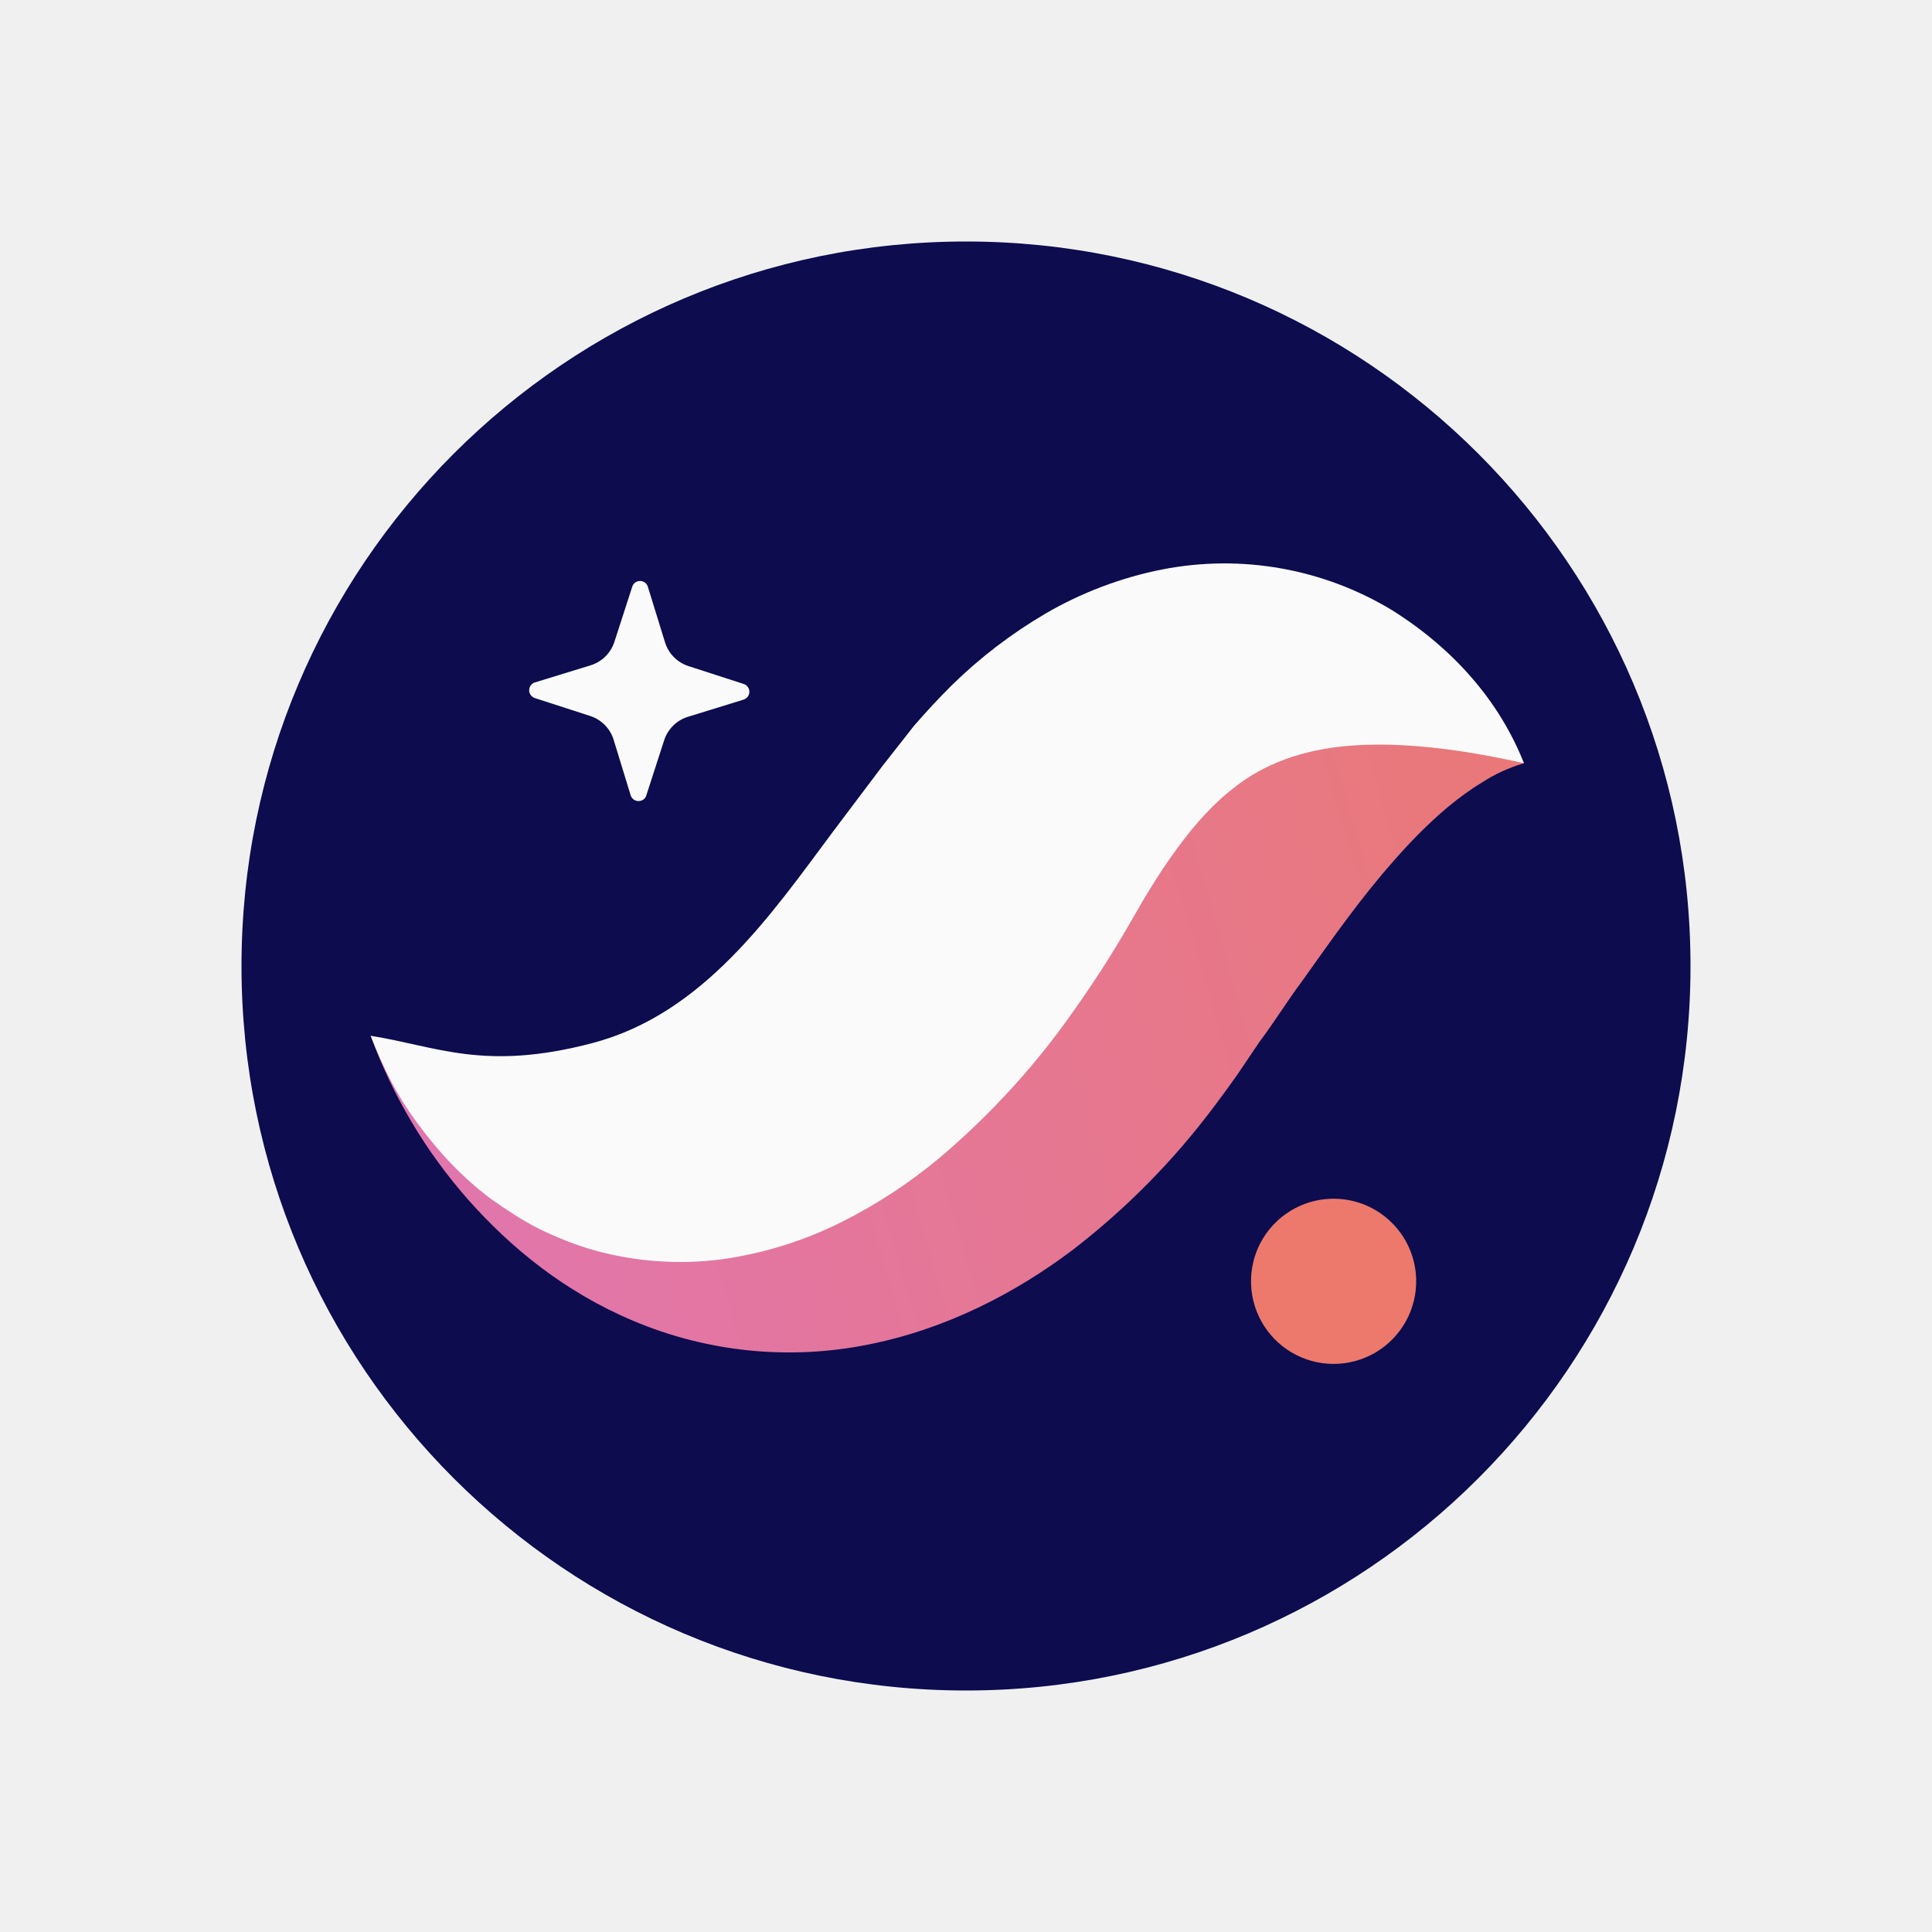
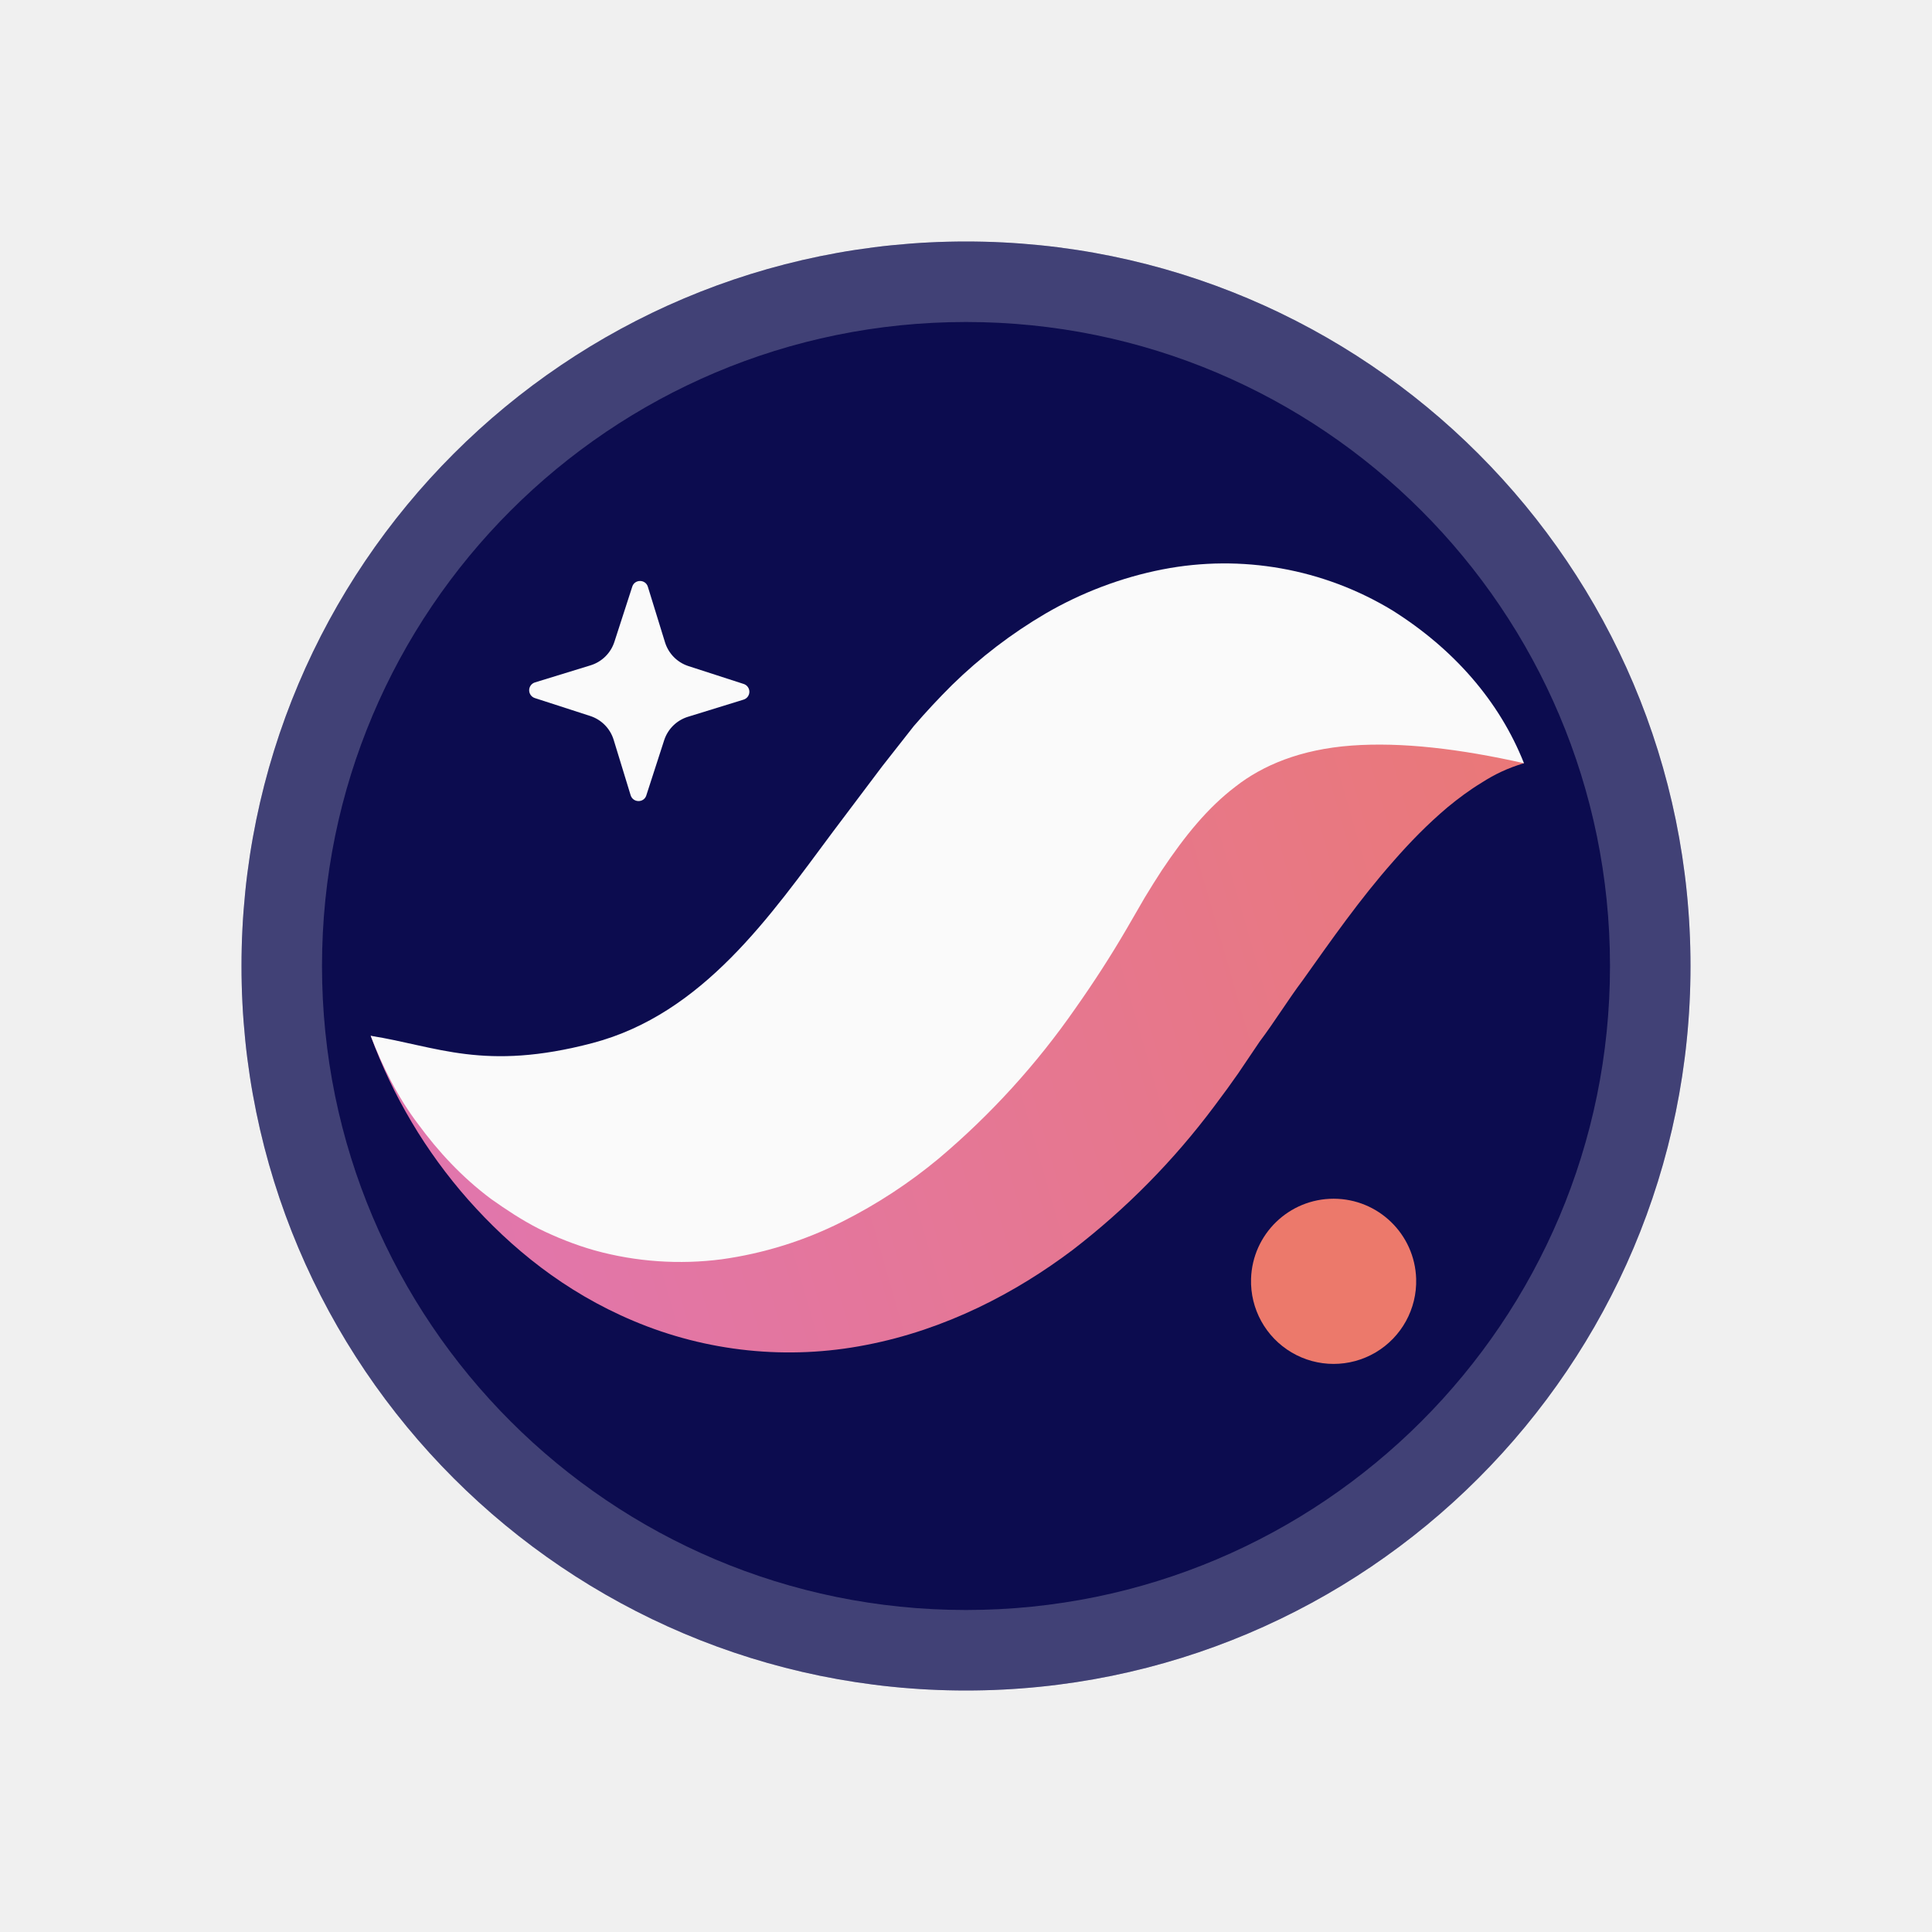
<svg xmlns="http://www.w3.org/2000/svg" width="24" height="24" fill="none" viewBox="0 0 24 24" class="web3icons">
  <path fill="#0C0C4F" fill-rule="evenodd" d="M3 12a9 9 0 1 0 18 0 9 9 0 0 0-18 0" clip-rule="evenodd" />
  <path fill="#FAFAFA" fill-rule="evenodd" d="m8.029 9.88.222-.686a.45.45 0 0 1 .296-.29l.69-.213a.102.102 0 0 0 0-.195l-.686-.222a.45.45 0 0 1-.29-.295l-.213-.69c-.029-.095-.164-.096-.194-.001l-.222.686a.45.45 0 0 1-.296.291l-.69.212a.102.102 0 0 0-.001.195l.686.222a.45.45 0 0 1 .292.296l.211.689c.03.095.164.097.195.002" clip-rule="evenodd" />
  <path fill="url(#starknet__a)" fill-rule="evenodd" d="M18.931 9.481c-.284-.318-.728-.497-1.16-.57a4 4 0 0 0-1.32.012c-.868.147-1.657.507-2.346.95-.357.218-.662.47-.978.727-.152.13-.29.268-.435.404l-.395.393a16 16 0 0 1-1.26 1.195c-.411.337-.795.593-1.174.771-.378.18-.783.286-1.31.303-.523.018-1.142-.076-1.803-.232-.665-.155-1.364-.376-2.145-.566a6.4 6.4 0 0 0 1.21 2.034c.532.6 1.198 1.146 2.052 1.506a4.97 4.97 0 0 0 2.89.3c.993-.191 1.864-.65 2.568-1.181a9.2 9.2 0 0 0 1.758-1.783c.133-.176.203-.274.299-.411l.266-.394c.184-.244.353-.52.535-.762.359-.505.712-1.01 1.123-1.475.206-.236.424-.461.681-.678.129-.106.268-.21.421-.303.156-.1.32-.18.523-.24" clip-rule="evenodd" />
  <path fill="#FAFAFA" fill-rule="evenodd" d="M18.931 9.48c-.305-.77-.873-1.419-1.635-1.898a4.02 4.02 0 0 0-2.853-.509c-.515.1-1.014.292-1.452.547a6 6 0 0 0-1.165.89 9 9 0 0 0-.474.509l-.395.503-.61.81c-.776 1.042-1.613 2.263-2.986 2.625-1.348.355-1.933.04-2.756-.09.15.389.337.766.59 1.098.248.338.54.656.905.929.184.13.378.26.594.37.214.105.446.199.693.269a4 4 0 0 0 1.581.11 4.8 4.8 0 0 0 1.497-.468 6.3 6.3 0 0 0 1.196-.783 9.6 9.6 0 0 0 1.699-1.867q.344-.487.634-.984l.227-.392q.105-.174.212-.338c.289-.432.571-.778.914-1.039.339-.266.81-.463 1.439-.51.627-.046 1.35.04 2.145.219" clip-rule="evenodd" />
  <path fill="#EC796B" fill-rule="evenodd" d="M15.541 15.885a1.026 1.026 0 1 0 2.051 0 1.026 1.026 0 0 0-2.051 0" clip-rule="evenodd" />
  <defs>
    <linearGradient id="starknet__a" x1="20.903" x2="-13.607" y1="3.792" y2="13.742" gradientUnits="userSpaceOnUse">
      <stop stop-color="#EC796B" />
      <stop offset="1" stop-color="#D672EF" />
    </linearGradient>
  </defs>
+   <circle data-edge="light" cx="12" cy="12" r="8.5" fill="none" stroke="#FFF" stroke-opacity=".22" stroke-width="1" />
</svg>
